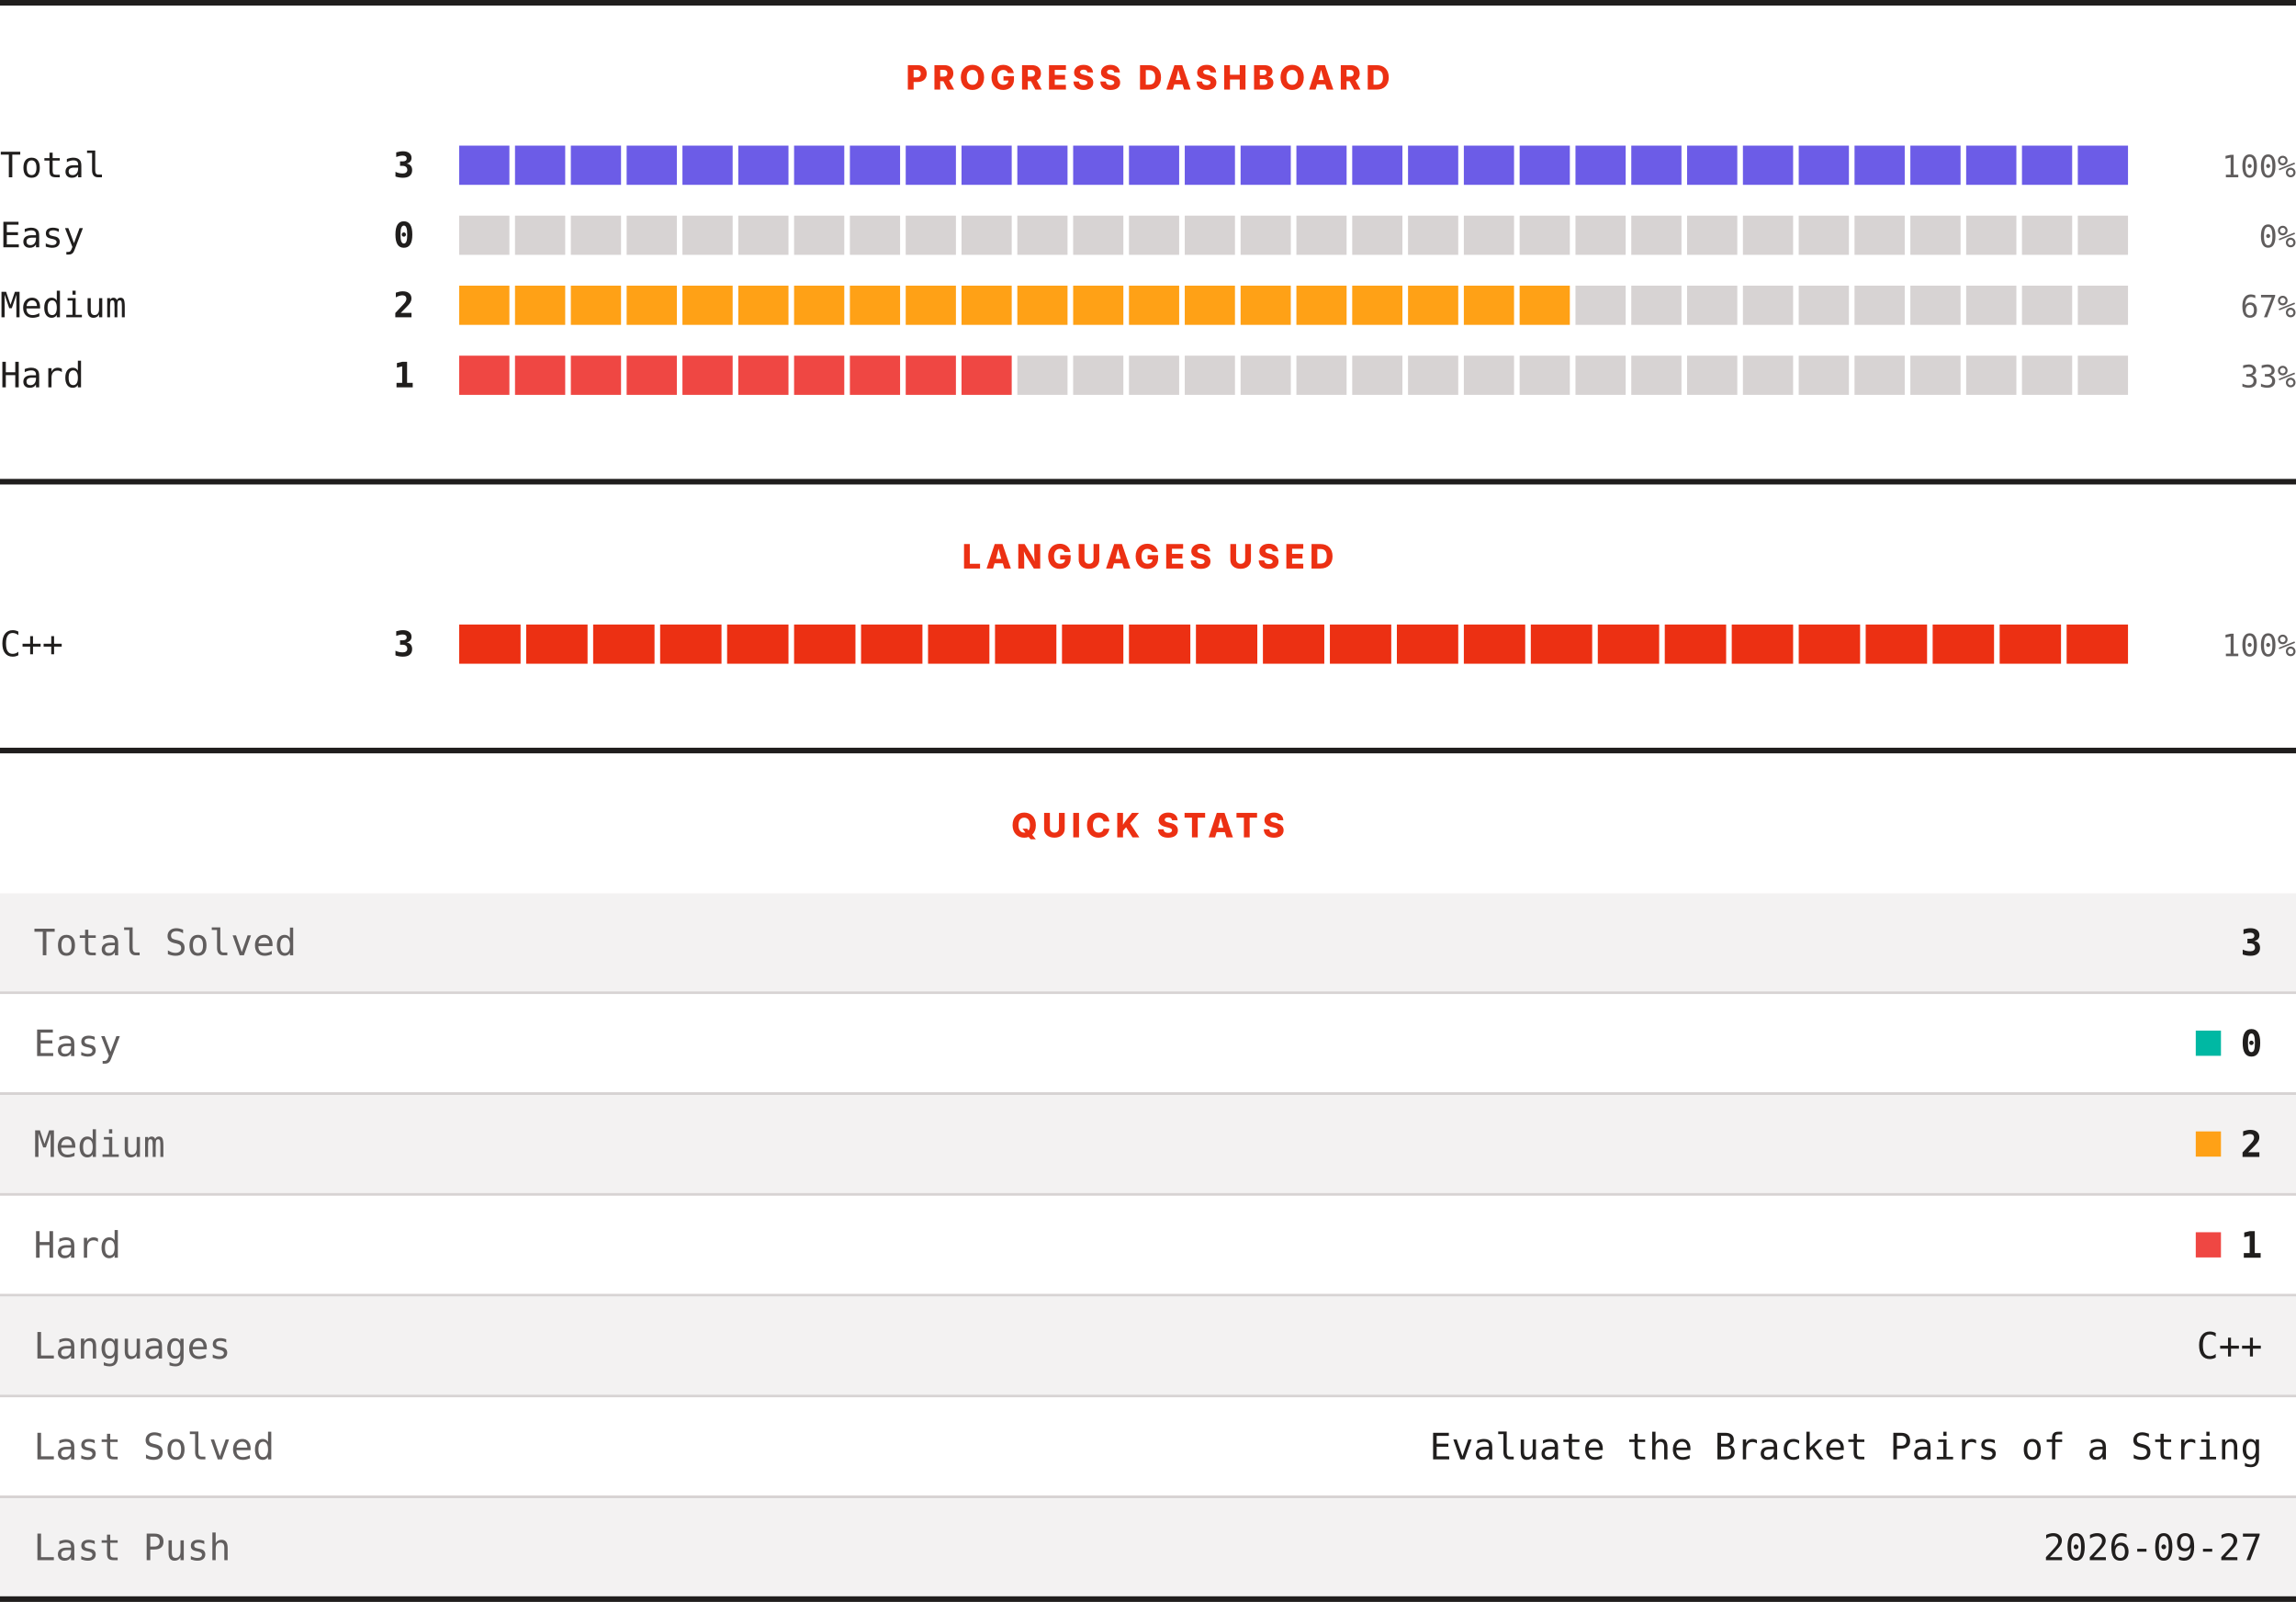
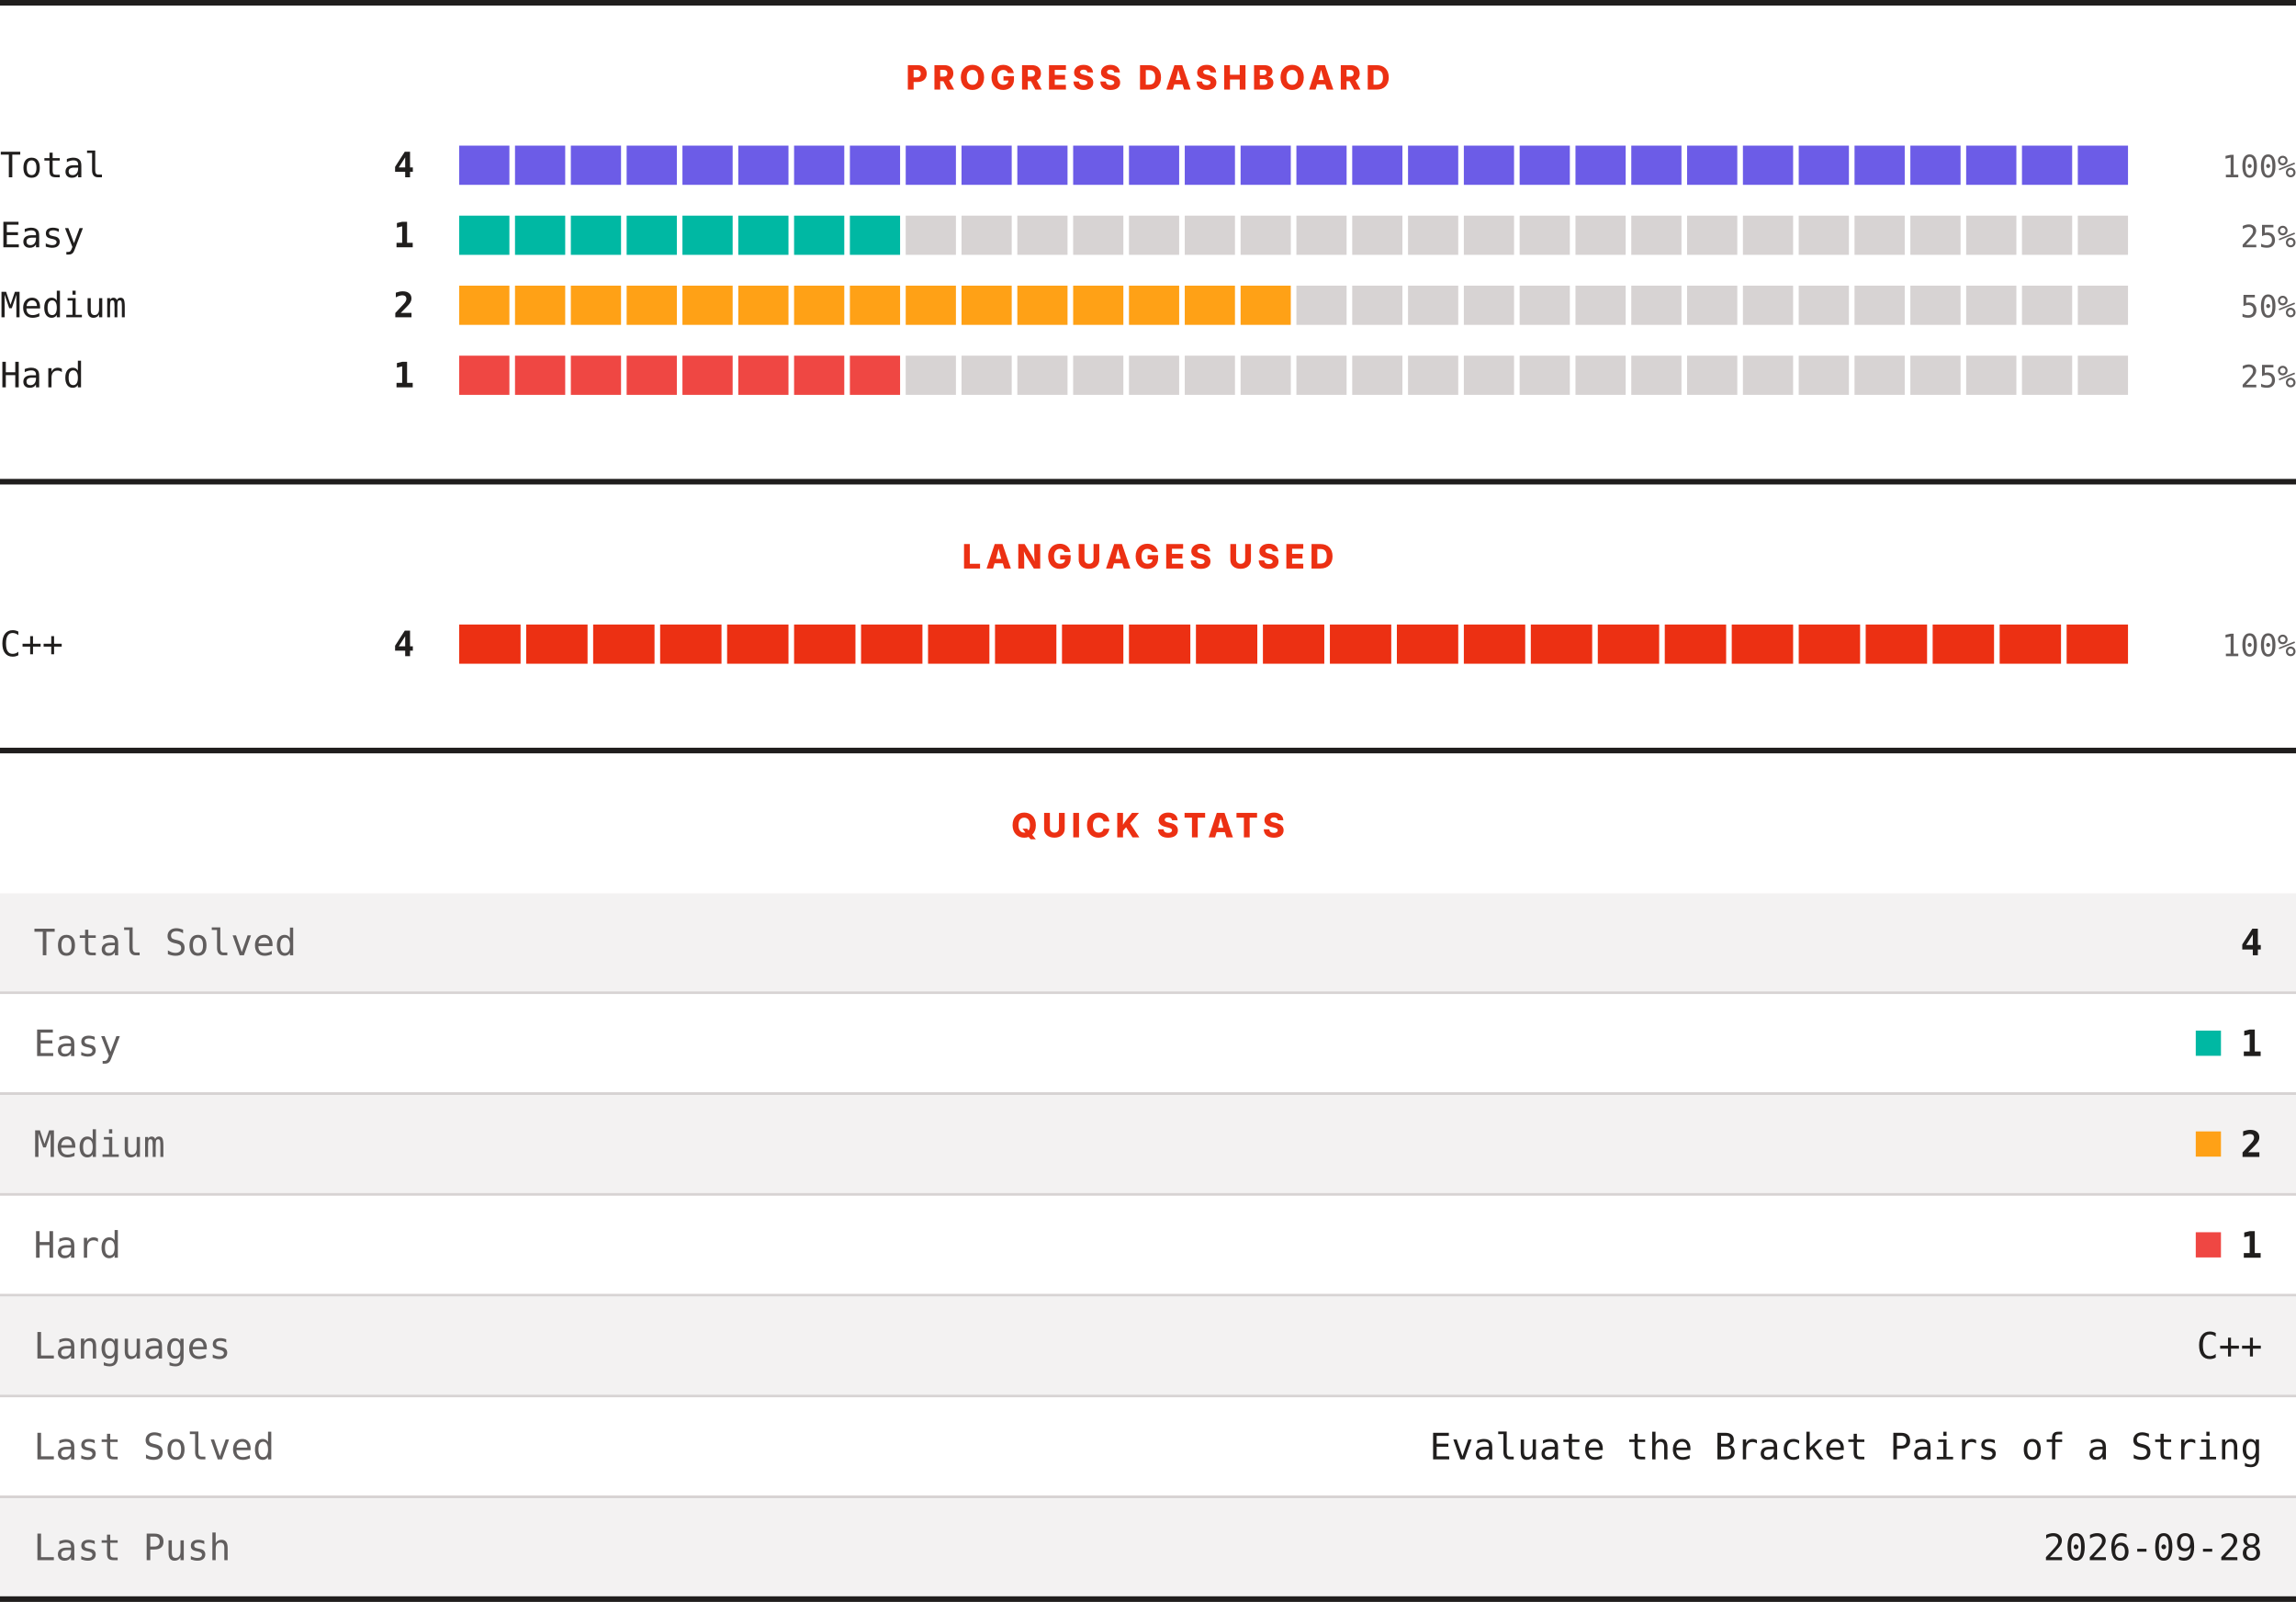
<svg xmlns="http://www.w3.org/2000/svg" width="820" height="572" viewBox="0 0 820 572" role="img" aria-label="LeetCode progress, languages and quick stats">
  <rect width="820" height="572" fill="#ffffff" />
  <rect x="0" y="0" width="820" height="2" fill="#201e1d" />
  <text x="410" y="32" text-anchor="middle" font-family="Archivo, system-ui, -apple-system, Segoe UI, sans-serif" font-size="12" font-weight="800" letter-spacing="1.68" fill="#ec3013">PROGRESS DASHBOARD</text>
  <text x="0" y="63.3" font-family="ui-monospace, SFMono-Regular, Menlo, Consolas, monospace" font-size="12.5" fill="#201e1d">Total</text>
-   <text x="148" y="63.3" text-anchor="end" font-family="ui-monospace, SFMono-Regular, Menlo, Consolas, monospace" font-size="12.5" font-weight="700" fill="#201e1d">3</text>
+   <text x="148" y="63.3" text-anchor="end" font-family="ui-monospace, SFMono-Regular, Menlo, Consolas, monospace" font-size="12.5" font-weight="700" fill="#201e1d">4</text>
  <rect x="164.00" y="52" width="17.93" height="14" fill="#6c5ce7" />
  <rect x="183.93" y="52" width="17.93" height="14" fill="#6c5ce7" />
  <rect x="203.87" y="52" width="17.93" height="14" fill="#6c5ce7" />
  <rect x="223.80" y="52" width="17.93" height="14" fill="#6c5ce7" />
  <rect x="243.73" y="52" width="17.93" height="14" fill="#6c5ce7" />
  <rect x="263.67" y="52" width="17.93" height="14" fill="#6c5ce7" />
  <rect x="283.60" y="52" width="17.93" height="14" fill="#6c5ce7" />
  <rect x="303.53" y="52" width="17.93" height="14" fill="#6c5ce7" />
  <rect x="323.47" y="52" width="17.93" height="14" fill="#6c5ce7" />
  <rect x="343.40" y="52" width="17.93" height="14" fill="#6c5ce7" />
  <rect x="363.33" y="52" width="17.93" height="14" fill="#6c5ce7" />
  <rect x="383.27" y="52" width="17.93" height="14" fill="#6c5ce7" />
  <rect x="403.20" y="52" width="17.93" height="14" fill="#6c5ce7" />
  <rect x="423.13" y="52" width="17.93" height="14" fill="#6c5ce7" />
  <rect x="443.07" y="52" width="17.93" height="14" fill="#6c5ce7" />
  <rect x="463.00" y="52" width="17.93" height="14" fill="#6c5ce7" />
  <rect x="482.93" y="52" width="17.93" height="14" fill="#6c5ce7" />
  <rect x="502.87" y="52" width="17.93" height="14" fill="#6c5ce7" />
  <rect x="522.80" y="52" width="17.93" height="14" fill="#6c5ce7" />
  <rect x="542.73" y="52" width="17.93" height="14" fill="#6c5ce7" />
  <rect x="562.67" y="52" width="17.93" height="14" fill="#6c5ce7" />
  <rect x="582.60" y="52" width="17.93" height="14" fill="#6c5ce7" />
  <rect x="602.53" y="52" width="17.93" height="14" fill="#6c5ce7" />
  <rect x="622.47" y="52" width="17.93" height="14" fill="#6c5ce7" />
  <rect x="642.40" y="52" width="17.93" height="14" fill="#6c5ce7" />
  <rect x="662.33" y="52" width="17.93" height="14" fill="#6c5ce7" />
  <rect x="682.27" y="52" width="17.93" height="14" fill="#6c5ce7" />
  <rect x="702.20" y="52" width="17.93" height="14" fill="#6c5ce7" />
  <rect x="722.13" y="52" width="17.93" height="14" fill="#6c5ce7" />
  <rect x="742.07" y="52" width="17.93" height="14" fill="#6c5ce7" />
  <text x="820" y="63.3" text-anchor="end" font-family="ui-monospace, SFMono-Regular, Menlo, Consolas, monospace" font-size="11" fill="#605d5d">100%</text>
  <text x="0" y="88.3" font-family="ui-monospace, SFMono-Regular, Menlo, Consolas, monospace" font-size="12.5" fill="#201e1d">Easy</text>
-   <text x="148" y="88.3" text-anchor="end" font-family="ui-monospace, SFMono-Regular, Menlo, Consolas, monospace" font-size="12.5" font-weight="700" fill="#201e1d">0</text>
-   <rect x="164.00" y="77" width="17.93" height="14" fill="#d7d3d3" />
-   <rect x="183.93" y="77" width="17.93" height="14" fill="#d7d3d3" />
-   <rect x="203.87" y="77" width="17.93" height="14" fill="#d7d3d3" />
-   <rect x="223.80" y="77" width="17.93" height="14" fill="#d7d3d3" />
-   <rect x="243.73" y="77" width="17.93" height="14" fill="#d7d3d3" />
-   <rect x="263.67" y="77" width="17.93" height="14" fill="#d7d3d3" />
-   <rect x="283.60" y="77" width="17.93" height="14" fill="#d7d3d3" />
-   <rect x="303.53" y="77" width="17.93" height="14" fill="#d7d3d3" />
+   <text x="148" y="88.3" text-anchor="end" font-family="ui-monospace, SFMono-Regular, Menlo, Consolas, monospace" font-size="12.5" font-weight="700" fill="#201e1d">1</text>
+   <rect x="164.00" y="77" width="17.93" height="14" fill="#00b8a3" />
+   <rect x="183.93" y="77" width="17.93" height="14" fill="#00b8a3" />
+   <rect x="203.87" y="77" width="17.93" height="14" fill="#00b8a3" />
+   <rect x="223.80" y="77" width="17.93" height="14" fill="#00b8a3" />
+   <rect x="243.73" y="77" width="17.93" height="14" fill="#00b8a3" />
+   <rect x="263.67" y="77" width="17.93" height="14" fill="#00b8a3" />
+   <rect x="283.60" y="77" width="17.93" height="14" fill="#00b8a3" />
+   <rect x="303.53" y="77" width="17.93" height="14" fill="#00b8a3" />
  <rect x="323.47" y="77" width="17.93" height="14" fill="#d7d3d3" />
  <rect x="343.40" y="77" width="17.93" height="14" fill="#d7d3d3" />
  <rect x="363.33" y="77" width="17.93" height="14" fill="#d7d3d3" />
  <rect x="383.27" y="77" width="17.93" height="14" fill="#d7d3d3" />
  <rect x="403.20" y="77" width="17.93" height="14" fill="#d7d3d3" />
  <rect x="423.13" y="77" width="17.93" height="14" fill="#d7d3d3" />
  <rect x="443.07" y="77" width="17.93" height="14" fill="#d7d3d3" />
  <rect x="463.00" y="77" width="17.93" height="14" fill="#d7d3d3" />
  <rect x="482.93" y="77" width="17.93" height="14" fill="#d7d3d3" />
  <rect x="502.87" y="77" width="17.93" height="14" fill="#d7d3d3" />
  <rect x="522.80" y="77" width="17.93" height="14" fill="#d7d3d3" />
  <rect x="542.73" y="77" width="17.93" height="14" fill="#d7d3d3" />
  <rect x="562.67" y="77" width="17.93" height="14" fill="#d7d3d3" />
  <rect x="582.60" y="77" width="17.93" height="14" fill="#d7d3d3" />
  <rect x="602.53" y="77" width="17.93" height="14" fill="#d7d3d3" />
  <rect x="622.47" y="77" width="17.93" height="14" fill="#d7d3d3" />
  <rect x="642.40" y="77" width="17.93" height="14" fill="#d7d3d3" />
  <rect x="662.33" y="77" width="17.93" height="14" fill="#d7d3d3" />
  <rect x="682.27" y="77" width="17.93" height="14" fill="#d7d3d3" />
  <rect x="702.20" y="77" width="17.93" height="14" fill="#d7d3d3" />
  <rect x="722.13" y="77" width="17.93" height="14" fill="#d7d3d3" />
  <rect x="742.07" y="77" width="17.93" height="14" fill="#d7d3d3" />
-   <text x="820" y="88.3" text-anchor="end" font-family="ui-monospace, SFMono-Regular, Menlo, Consolas, monospace" font-size="11" fill="#605d5d">0%</text>
+   <text x="820" y="88.3" text-anchor="end" font-family="ui-monospace, SFMono-Regular, Menlo, Consolas, monospace" font-size="11" fill="#605d5d">25%</text>
  <text x="0" y="113.3" font-family="ui-monospace, SFMono-Regular, Menlo, Consolas, monospace" font-size="12.5" fill="#201e1d">Medium</text>
  <text x="148" y="113.3" text-anchor="end" font-family="ui-monospace, SFMono-Regular, Menlo, Consolas, monospace" font-size="12.5" font-weight="700" fill="#201e1d">2</text>
  <rect x="164.00" y="102" width="17.93" height="14" fill="#ffa116" />
  <rect x="183.93" y="102" width="17.93" height="14" fill="#ffa116" />
  <rect x="203.87" y="102" width="17.93" height="14" fill="#ffa116" />
  <rect x="223.80" y="102" width="17.93" height="14" fill="#ffa116" />
  <rect x="243.73" y="102" width="17.93" height="14" fill="#ffa116" />
  <rect x="263.67" y="102" width="17.93" height="14" fill="#ffa116" />
  <rect x="283.60" y="102" width="17.93" height="14" fill="#ffa116" />
  <rect x="303.53" y="102" width="17.93" height="14" fill="#ffa116" />
  <rect x="323.47" y="102" width="17.93" height="14" fill="#ffa116" />
  <rect x="343.40" y="102" width="17.93" height="14" fill="#ffa116" />
  <rect x="363.33" y="102" width="17.93" height="14" fill="#ffa116" />
  <rect x="383.27" y="102" width="17.93" height="14" fill="#ffa116" />
  <rect x="403.20" y="102" width="17.93" height="14" fill="#ffa116" />
  <rect x="423.13" y="102" width="17.93" height="14" fill="#ffa116" />
  <rect x="443.07" y="102" width="17.93" height="14" fill="#ffa116" />
-   <rect x="463.00" y="102" width="17.93" height="14" fill="#ffa116" />
-   <rect x="482.93" y="102" width="17.93" height="14" fill="#ffa116" />
-   <rect x="502.87" y="102" width="17.93" height="14" fill="#ffa116" />
-   <rect x="522.80" y="102" width="17.93" height="14" fill="#ffa116" />
-   <rect x="542.73" y="102" width="17.93" height="14" fill="#ffa116" />
+   <rect x="463.00" y="102" width="17.93" height="14" fill="#d7d3d3" />
+   <rect x="482.93" y="102" width="17.93" height="14" fill="#d7d3d3" />
+   <rect x="502.87" y="102" width="17.93" height="14" fill="#d7d3d3" />
+   <rect x="522.80" y="102" width="17.93" height="14" fill="#d7d3d3" />
+   <rect x="542.73" y="102" width="17.93" height="14" fill="#d7d3d3" />
  <rect x="562.67" y="102" width="17.93" height="14" fill="#d7d3d3" />
  <rect x="582.60" y="102" width="17.93" height="14" fill="#d7d3d3" />
  <rect x="602.53" y="102" width="17.93" height="14" fill="#d7d3d3" />
  <rect x="622.47" y="102" width="17.93" height="14" fill="#d7d3d3" />
  <rect x="642.40" y="102" width="17.93" height="14" fill="#d7d3d3" />
  <rect x="662.33" y="102" width="17.93" height="14" fill="#d7d3d3" />
  <rect x="682.27" y="102" width="17.93" height="14" fill="#d7d3d3" />
  <rect x="702.20" y="102" width="17.93" height="14" fill="#d7d3d3" />
  <rect x="722.13" y="102" width="17.93" height="14" fill="#d7d3d3" />
  <rect x="742.07" y="102" width="17.93" height="14" fill="#d7d3d3" />
-   <text x="820" y="113.3" text-anchor="end" font-family="ui-monospace, SFMono-Regular, Menlo, Consolas, monospace" font-size="11" fill="#605d5d">67%</text>
+   <text x="820" y="113.3" text-anchor="end" font-family="ui-monospace, SFMono-Regular, Menlo, Consolas, monospace" font-size="11" fill="#605d5d">50%</text>
  <text x="0" y="138.3" font-family="ui-monospace, SFMono-Regular, Menlo, Consolas, monospace" font-size="12.5" fill="#201e1d">Hard</text>
  <text x="148" y="138.3" text-anchor="end" font-family="ui-monospace, SFMono-Regular, Menlo, Consolas, monospace" font-size="12.5" font-weight="700" fill="#201e1d">1</text>
  <rect x="164.00" y="127" width="17.93" height="14" fill="#ef4743" />
  <rect x="183.93" y="127" width="17.93" height="14" fill="#ef4743" />
  <rect x="203.87" y="127" width="17.93" height="14" fill="#ef4743" />
  <rect x="223.80" y="127" width="17.93" height="14" fill="#ef4743" />
  <rect x="243.73" y="127" width="17.93" height="14" fill="#ef4743" />
  <rect x="263.67" y="127" width="17.93" height="14" fill="#ef4743" />
  <rect x="283.60" y="127" width="17.93" height="14" fill="#ef4743" />
  <rect x="303.53" y="127" width="17.93" height="14" fill="#ef4743" />
-   <rect x="323.47" y="127" width="17.93" height="14" fill="#ef4743" />
-   <rect x="343.40" y="127" width="17.93" height="14" fill="#ef4743" />
+   <rect x="323.47" y="127" width="17.93" height="14" fill="#d7d3d3" />
+   <rect x="343.40" y="127" width="17.93" height="14" fill="#d7d3d3" />
  <rect x="363.33" y="127" width="17.93" height="14" fill="#d7d3d3" />
  <rect x="383.27" y="127" width="17.93" height="14" fill="#d7d3d3" />
  <rect x="403.20" y="127" width="17.93" height="14" fill="#d7d3d3" />
  <rect x="423.13" y="127" width="17.93" height="14" fill="#d7d3d3" />
  <rect x="443.07" y="127" width="17.93" height="14" fill="#d7d3d3" />
  <rect x="463.00" y="127" width="17.93" height="14" fill="#d7d3d3" />
  <rect x="482.93" y="127" width="17.93" height="14" fill="#d7d3d3" />
  <rect x="502.87" y="127" width="17.93" height="14" fill="#d7d3d3" />
  <rect x="522.80" y="127" width="17.93" height="14" fill="#d7d3d3" />
  <rect x="542.73" y="127" width="17.93" height="14" fill="#d7d3d3" />
  <rect x="562.67" y="127" width="17.93" height="14" fill="#d7d3d3" />
  <rect x="582.60" y="127" width="17.93" height="14" fill="#d7d3d3" />
  <rect x="602.53" y="127" width="17.93" height="14" fill="#d7d3d3" />
  <rect x="622.47" y="127" width="17.93" height="14" fill="#d7d3d3" />
  <rect x="642.40" y="127" width="17.93" height="14" fill="#d7d3d3" />
  <rect x="662.33" y="127" width="17.93" height="14" fill="#d7d3d3" />
  <rect x="682.27" y="127" width="17.93" height="14" fill="#d7d3d3" />
  <rect x="702.20" y="127" width="17.93" height="14" fill="#d7d3d3" />
  <rect x="722.13" y="127" width="17.93" height="14" fill="#d7d3d3" />
  <rect x="742.07" y="127" width="17.93" height="14" fill="#d7d3d3" />
-   <text x="820" y="138.3" text-anchor="end" font-family="ui-monospace, SFMono-Regular, Menlo, Consolas, monospace" font-size="11" fill="#605d5d">33%</text>
+   <text x="820" y="138.3" text-anchor="end" font-family="ui-monospace, SFMono-Regular, Menlo, Consolas, monospace" font-size="11" fill="#605d5d">25%</text>
  <rect x="0" y="171" width="820" height="2" fill="#201e1d" />
  <text x="410" y="203" text-anchor="middle" font-family="Archivo, system-ui, -apple-system, Segoe UI, sans-serif" font-size="12" font-weight="800" letter-spacing="1.68" fill="#ec3013">LANGUAGES USED</text>
  <text x="0" y="234.3" font-family="ui-monospace, SFMono-Regular, Menlo, Consolas, monospace" font-size="12.5" fill="#201e1d">C++</text>
-   <text x="148" y="234.3" text-anchor="end" font-family="ui-monospace, SFMono-Regular, Menlo, Consolas, monospace" font-size="12.5" font-weight="700" fill="#201e1d">3</text>
+   <text x="148" y="234.3" text-anchor="end" font-family="ui-monospace, SFMono-Regular, Menlo, Consolas, monospace" font-size="12.5" font-weight="700" fill="#201e1d">4</text>
  <rect x="164.00" y="223" width="21.92" height="14" fill="#ec3013" />
  <rect x="187.92" y="223" width="21.92" height="14" fill="#ec3013" />
  <rect x="211.84" y="223" width="21.92" height="14" fill="#ec3013" />
  <rect x="235.76" y="223" width="21.92" height="14" fill="#ec3013" />
  <rect x="259.68" y="223" width="21.92" height="14" fill="#ec3013" />
  <rect x="283.60" y="223" width="21.92" height="14" fill="#ec3013" />
  <rect x="307.52" y="223" width="21.92" height="14" fill="#ec3013" />
  <rect x="331.44" y="223" width="21.92" height="14" fill="#ec3013" />
  <rect x="355.36" y="223" width="21.92" height="14" fill="#ec3013" />
  <rect x="379.28" y="223" width="21.92" height="14" fill="#ec3013" />
  <rect x="403.20" y="223" width="21.92" height="14" fill="#ec3013" />
  <rect x="427.12" y="223" width="21.92" height="14" fill="#ec3013" />
  <rect x="451.04" y="223" width="21.92" height="14" fill="#ec3013" />
  <rect x="474.96" y="223" width="21.92" height="14" fill="#ec3013" />
  <rect x="498.88" y="223" width="21.92" height="14" fill="#ec3013" />
  <rect x="522.80" y="223" width="21.92" height="14" fill="#ec3013" />
  <rect x="546.72" y="223" width="21.92" height="14" fill="#ec3013" />
  <rect x="570.64" y="223" width="21.92" height="14" fill="#ec3013" />
  <rect x="594.56" y="223" width="21.92" height="14" fill="#ec3013" />
  <rect x="618.48" y="223" width="21.92" height="14" fill="#ec3013" />
  <rect x="642.40" y="223" width="21.92" height="14" fill="#ec3013" />
  <rect x="666.32" y="223" width="21.92" height="14" fill="#ec3013" />
  <rect x="690.24" y="223" width="21.92" height="14" fill="#ec3013" />
  <rect x="714.16" y="223" width="21.92" height="14" fill="#ec3013" />
  <rect x="738.08" y="223" width="21.92" height="14" fill="#ec3013" />
  <text x="820" y="234.3" text-anchor="end" font-family="ui-monospace, SFMono-Regular, Menlo, Consolas, monospace" font-size="11" fill="#605d5d">100%</text>
  <rect x="0" y="267" width="820" height="2" fill="#201e1d" />
  <text x="410" y="299" text-anchor="middle" font-family="Archivo, system-ui, -apple-system, Segoe UI, sans-serif" font-size="12" font-weight="800" letter-spacing="1.68" fill="#ec3013">QUICK STATS</text>
  <rect x="0" y="319" width="820" height="35" fill="#f3f2f2" />
  <text x="12" y="341.1" font-family="ui-monospace, SFMono-Regular, Menlo, Consolas, monospace" font-size="13" fill="#605d5d">Total Solved</text>
-   <text x="808" y="341.1" text-anchor="end" font-family="ui-monospace, SFMono-Regular, Menlo, Consolas, monospace" font-size="13" font-weight="700" fill="#201e1d">3</text>
+   <text x="808" y="341.1" text-anchor="end" font-family="ui-monospace, SFMono-Regular, Menlo, Consolas, monospace" font-size="13" font-weight="700" fill="#201e1d">4</text>
  <rect x="0" y="354" width="820" height="1" fill="#d7d3d3" />
  <rect x="0" y="355" width="820" height="35" fill="#ffffff" />
  <text x="12" y="377.1" font-family="ui-monospace, SFMono-Regular, Menlo, Consolas, monospace" font-size="13" fill="#605d5d">Easy</text>
  <rect x="784.2" y="368" width="9" height="9" fill="#00b8a3" />
-   <text x="808" y="377.1" text-anchor="end" font-family="ui-monospace, SFMono-Regular, Menlo, Consolas, monospace" font-size="13" font-weight="700" fill="#201e1d">0</text>
+   <text x="808" y="377.1" text-anchor="end" font-family="ui-monospace, SFMono-Regular, Menlo, Consolas, monospace" font-size="13" font-weight="700" fill="#201e1d">1</text>
  <rect x="0" y="390" width="820" height="1" fill="#d7d3d3" />
  <rect x="0" y="391" width="820" height="35" fill="#f3f2f2" />
  <text x="12" y="413.1" font-family="ui-monospace, SFMono-Regular, Menlo, Consolas, monospace" font-size="13" fill="#605d5d">Medium</text>
  <rect x="784.2" y="404" width="9" height="9" fill="#ffa116" />
  <text x="808" y="413.1" text-anchor="end" font-family="ui-monospace, SFMono-Regular, Menlo, Consolas, monospace" font-size="13" font-weight="700" fill="#201e1d">2</text>
  <rect x="0" y="426" width="820" height="1" fill="#d7d3d3" />
  <rect x="0" y="427" width="820" height="35" fill="#ffffff" />
  <text x="12" y="449.1" font-family="ui-monospace, SFMono-Regular, Menlo, Consolas, monospace" font-size="13" fill="#605d5d">Hard</text>
  <rect x="784.2" y="440" width="9" height="9" fill="#ef4743" />
  <text x="808" y="449.1" text-anchor="end" font-family="ui-monospace, SFMono-Regular, Menlo, Consolas, monospace" font-size="13" font-weight="700" fill="#201e1d">1</text>
  <rect x="0" y="462" width="820" height="1" fill="#d7d3d3" />
  <rect x="0" y="463" width="820" height="35" fill="#f3f2f2" />
  <text x="12" y="485.1" font-family="ui-monospace, SFMono-Regular, Menlo, Consolas, monospace" font-size="13" fill="#605d5d">Languages</text>
  <text x="808" y="485.1" text-anchor="end" font-family="ui-monospace, SFMono-Regular, Menlo, Consolas, monospace" font-size="13" fill="#201e1d">C++</text>
  <rect x="0" y="498" width="820" height="1" fill="#d7d3d3" />
  <rect x="0" y="499" width="820" height="35" fill="#ffffff" />
  <text x="12" y="521.1" font-family="ui-monospace, SFMono-Regular, Menlo, Consolas, monospace" font-size="13" fill="#605d5d">Last Solved</text>
  <text x="808" y="521.1" text-anchor="end" font-family="ui-monospace, SFMono-Regular, Menlo, Consolas, monospace" font-size="13" fill="#201e1d">Evaluate the Bracket Pairs of a String</text>
  <rect x="0" y="534" width="820" height="1" fill="#d7d3d3" />
  <rect x="0" y="535" width="820" height="35" fill="#f3f2f2" />
  <text x="12" y="557.1" font-family="ui-monospace, SFMono-Regular, Menlo, Consolas, monospace" font-size="13" fill="#605d5d">Last Push</text>
-   <text x="808" y="557.1" text-anchor="end" font-family="ui-monospace, SFMono-Regular, Menlo, Consolas, monospace" font-size="13" fill="#201e1d">2026-09-27</text>
+   <text x="808" y="557.1" text-anchor="end" font-family="ui-monospace, SFMono-Regular, Menlo, Consolas, monospace" font-size="13" fill="#201e1d">2026-09-28</text>
  <rect x="0" y="570" width="820" height="2" fill="#201e1d" />
</svg>
